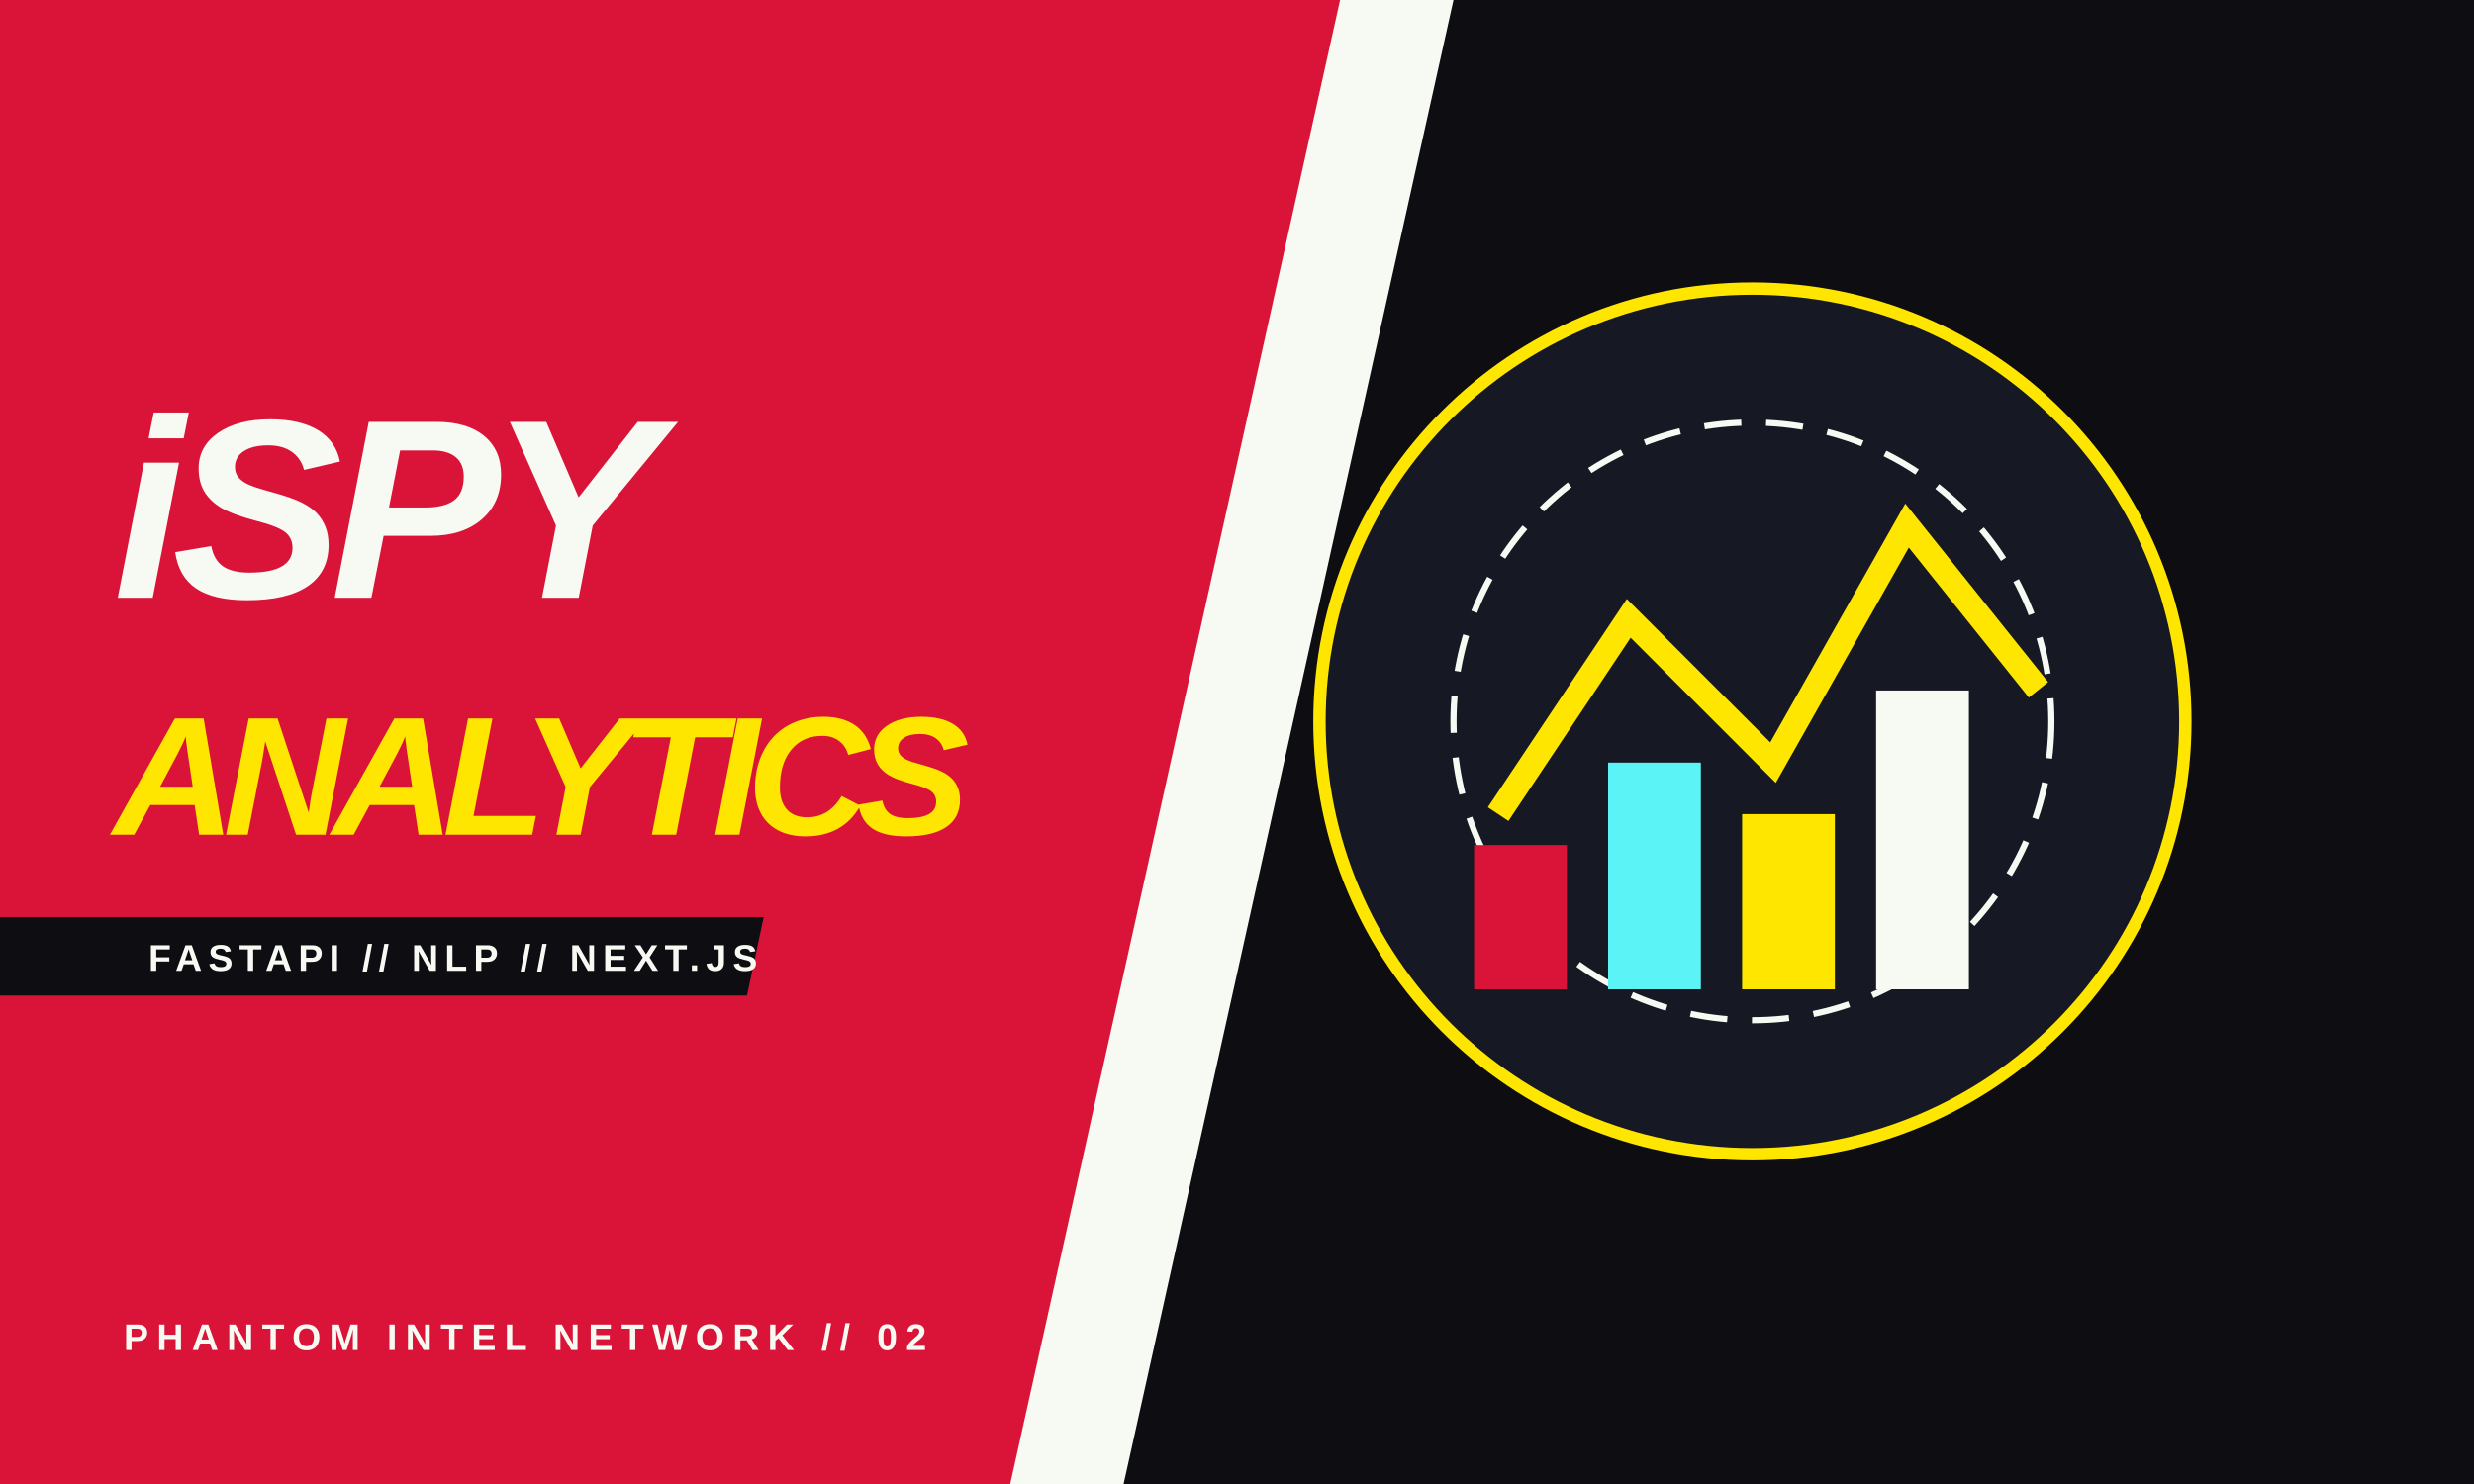
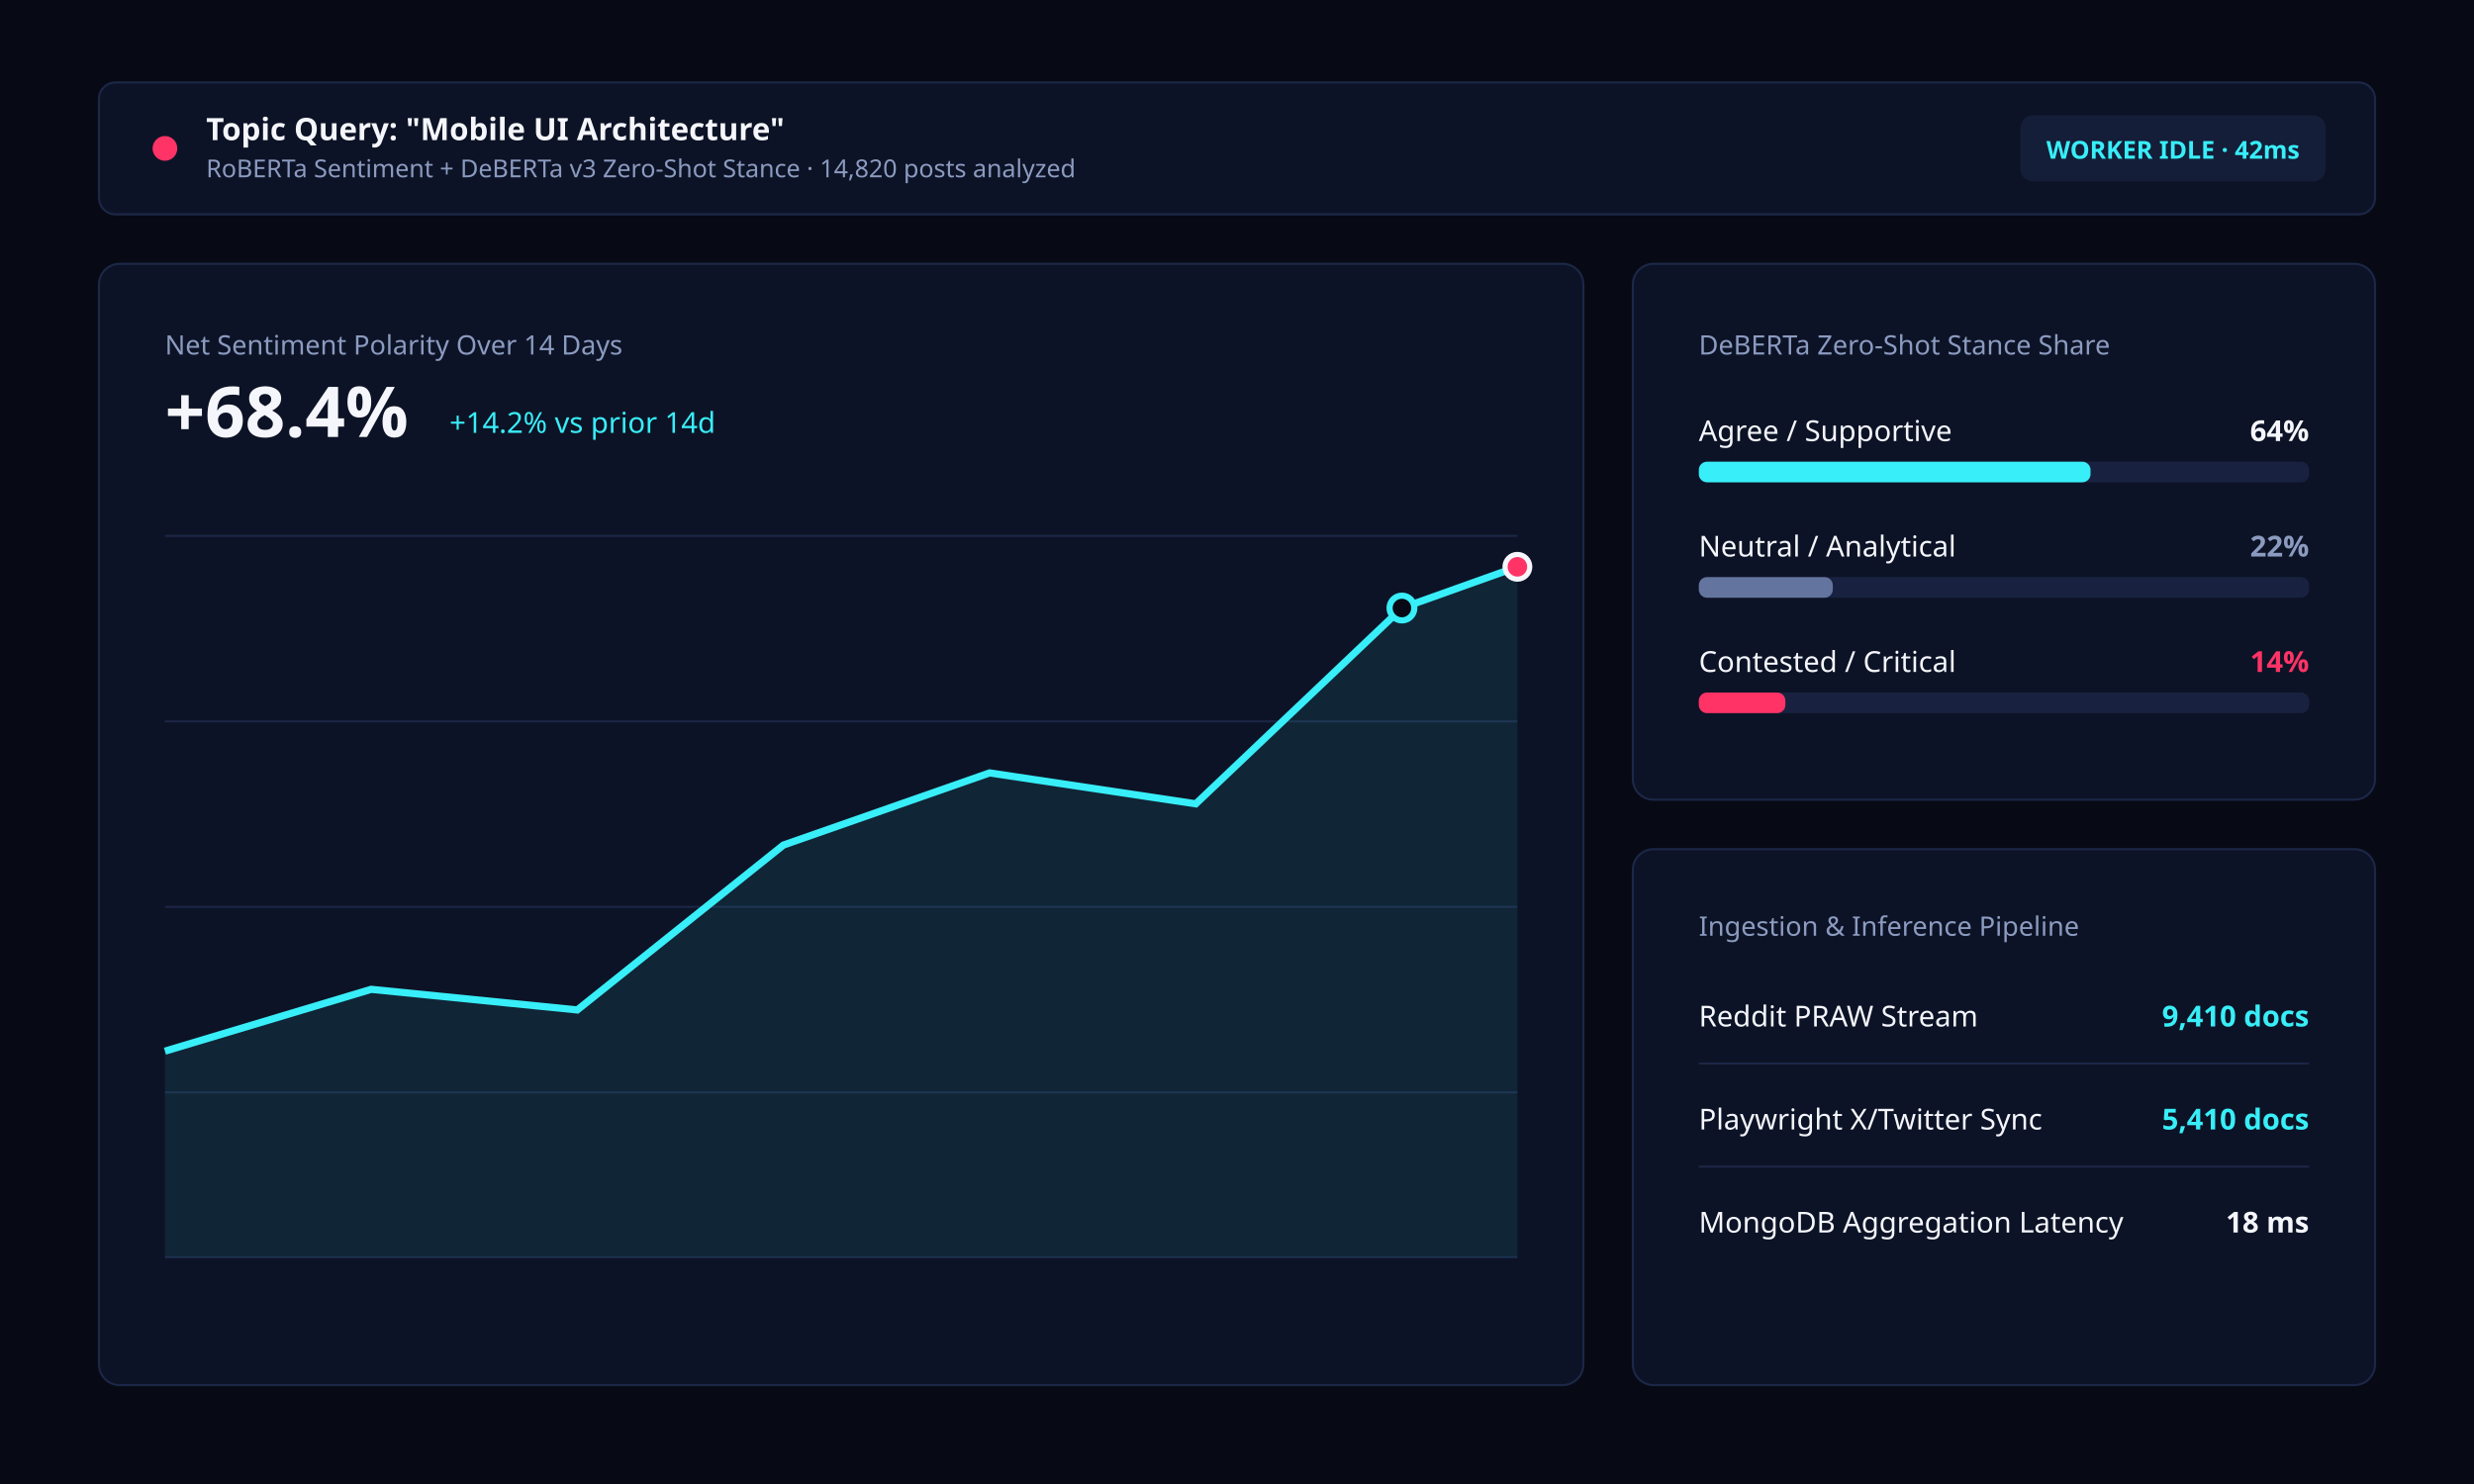
<svg xmlns="http://www.w3.org/2000/svg" viewBox="0 0 1200 720">
-   <rect width="1200" height="720" fill="#0d0d12" />
-   <path d="M0 0 L680 0 L520 720 L0 720 Z" fill="#d91438" />
-   <path d="M650 0 L705 0 L545 720 L490 720 Z" fill="#f7faf2" />
-   <g transform="translate(850, 350)">
-     <circle r="210" fill="#161824" stroke="#ffe600" stroke-width="6" />
-     <circle r="145" fill="none" stroke="#f7faf2" stroke-width="3" stroke-dasharray="18 12" />
-     <path d="M-120 40 L-60 -50 L10 20 L75 -95 L135 -20" fill="none" stroke="#ffe600" stroke-width="12" stroke-linecap="square" />
-     <rect x="-135" y="60" width="45" height="70" fill="#d91438" />
-     <rect x="-70" y="20" width="45" height="110" fill="#5bf3f6" />
-     <rect x="-5" y="45" width="45" height="85" fill="#ffe600" />
-     <rect x="60" y="-15" width="45" height="145" fill="#f7faf2" />
+   <rect width="1200" height="720" fill="#070a14" />
+   <rect x="48" y="40" width="1104" height="64" rx="8" fill="#0d1326" stroke="#1c2748" />
+   <circle cx="80" cy="72" r="6" fill="#ff3366" />
+   <text x="100" y="68" fill="#f4f6fb" font-family="system-ui, sans-serif" font-size="15" font-weight="600">Topic Query: "Mobile UI Architecture"</text>
+   <text x="100" y="86" fill="#8b9bc0" font-family="system-ui, sans-serif" font-size="12">RoBERTa Sentiment + DeBERTa v3 Zero-Shot Stance · 14,820 posts analyzed</text>
+   <rect x="980" y="56" width="148" height="32" rx="6" fill="#141e38" />
+   <text x="1054" y="77" text-anchor="middle" fill="#38eef8" font-family="system-ui, sans-serif" font-size="12" font-weight="600">WORKER IDLE · 42ms</text>
+   <rect x="48" y="128" width="720" height="544" rx="10" fill="#0d1326" stroke="#1c2748" />
+   <text x="80" y="172" fill="#8b9bc0" font-family="system-ui, sans-serif" font-size="13" font-weight="500">Net Sentiment Polarity Over 14 Days</text>
+   <text x="80" y="212" fill="#f4f6fb" font-family="system-ui, sans-serif" font-size="34" font-weight="700">+68.4%</text>
+   <text x="218" y="210" fill="#38eef8" font-family="system-ui, sans-serif" font-size="14" font-weight="500">+14.2% vs prior 14d</text>
+   <g stroke="#1b2646" stroke-width="1">
+     <line x1="80" y1="260" x2="736" y2="260" />
+     <line x1="80" y1="350" x2="736" y2="350" />
+     <line x1="80" y1="440" x2="736" y2="440" />
+     <line x1="80" y1="530" x2="736" y2="530" />
+     <line x1="80" y1="610" x2="736" y2="610" />
  </g>
-   <g fill="#f7faf2" font-family="Arial, sans-serif" font-weight="900" font-style="italic" font-size="124" letter-spacing="-6">
-     <text x="55" y="290">iSPY</text>
-     <text x="55" y="405" font-size="82" fill="#ffe600">ANALYTICS</text>
-   </g>
-   <rect x="55" y="445" width="410" height="38" fill="#0d0d12" transform="skewX(-12)" />
-   <text x="72" y="471" fill="#f7faf2" font-family="Arial, sans-serif" font-weight="800" font-size="18" letter-spacing="3">FASTAPI // NLP // NEXT.JS</text>
-   <text x="60" y="655" fill="#f7faf2" font-family="Arial, sans-serif" font-weight="700" font-size="18" letter-spacing="4">PHANTOM INTEL NETWORK // 02</text>
+   <path d="M 80 510 L 180 480 L 280 490 L 380 410 L 480 375 L 580 390 L 680 295 L 736 275 L 736 610 L 80 610 Z" fill="#38eef8" fill-opacity="0.08" />
+   <path d="M 80 510 L 180 480 L 280 490 L 380 410 L 480 375 L 580 390 L 680 295 L 736 275" fill="none" stroke="#38eef8" stroke-width="3.5" />
+   <circle cx="680" cy="295" r="6" fill="#070a14" stroke="#38eef8" stroke-width="3" />
+   <circle cx="736" cy="275" r="6" fill="#ff3366" stroke="#f4f6fb" stroke-width="2.5" />
+   <rect x="792" y="128" width="360" height="260" rx="10" fill="#0d1326" stroke="#1c2748" />
+   <text x="824" y="172" fill="#8b9bc0" font-family="system-ui, sans-serif" font-size="13" font-weight="500">DeBERTa Zero-Shot Stance Share</text>
+   <text x="824" y="214" fill="#f4f6fb" font-family="system-ui, sans-serif" font-size="14" font-weight="500">Agree / Supportive</text>
+   <text x="1120" y="214" text-anchor="end" fill="#f4f6fb" font-family="system-ui, sans-serif" font-size="14" font-weight="600">64%</text>
+   <rect x="824" y="224" width="296" height="10" rx="4" fill="#182240" />
+   <rect x="824" y="224" width="190" height="10" rx="4" fill="#38eef8" />
+   <text x="824" y="270" fill="#f4f6fb" font-family="system-ui, sans-serif" font-size="14" font-weight="500">Neutral / Analytical</text>
+   <text x="1120" y="270" text-anchor="end" fill="#8b9bc0" font-family="system-ui, sans-serif" font-size="14" font-weight="600">22%</text>
+   <rect x="824" y="280" width="296" height="10" rx="4" fill="#182240" />
+   <rect x="824" y="280" width="65" height="10" rx="4" fill="#63749e" />
+   <text x="824" y="326" fill="#f4f6fb" font-family="system-ui, sans-serif" font-size="14" font-weight="500">Contested / Critical</text>
+   <text x="1120" y="326" text-anchor="end" fill="#ff3366" font-family="system-ui, sans-serif" font-size="14" font-weight="600">14%</text>
+   <rect x="824" y="336" width="296" height="10" rx="4" fill="#182240" />
+   <rect x="824" y="336" width="42" height="10" rx="4" fill="#ff3366" />
+   <rect x="792" y="412" width="360" height="260" rx="10" fill="#0d1326" stroke="#1c2748" />
+   <text x="824" y="454" fill="#8b9bc0" font-family="system-ui, sans-serif" font-size="13" font-weight="500">Ingestion &amp; Inference Pipeline</text>
+   <text x="824" y="498" fill="#f4f6fb" font-family="system-ui, sans-serif" font-size="14">Reddit PRAW Stream</text>
+   <text x="1120" y="498" text-anchor="end" fill="#38eef8" font-family="system-ui, sans-serif" font-size="14" font-weight="600">9,410 docs</text>
+   <line x1="824" y1="516" x2="1120" y2="516" stroke="#1b2646" />
+   <text x="824" y="548" fill="#f4f6fb" font-family="system-ui, sans-serif" font-size="14">Playwright X/Twitter Sync</text>
+   <text x="1120" y="548" text-anchor="end" fill="#38eef8" font-family="system-ui, sans-serif" font-size="14" font-weight="600">5,410 docs</text>
+   <line x1="824" y1="566" x2="1120" y2="566" stroke="#1b2646" />
+   <text x="824" y="598" fill="#f4f6fb" font-family="system-ui, sans-serif" font-size="14">MongoDB Aggregation Latency</text>
+   <text x="1120" y="598" text-anchor="end" fill="#f4f6fb" font-family="system-ui, sans-serif" font-size="14" font-weight="600">18 ms</text>
</svg>
